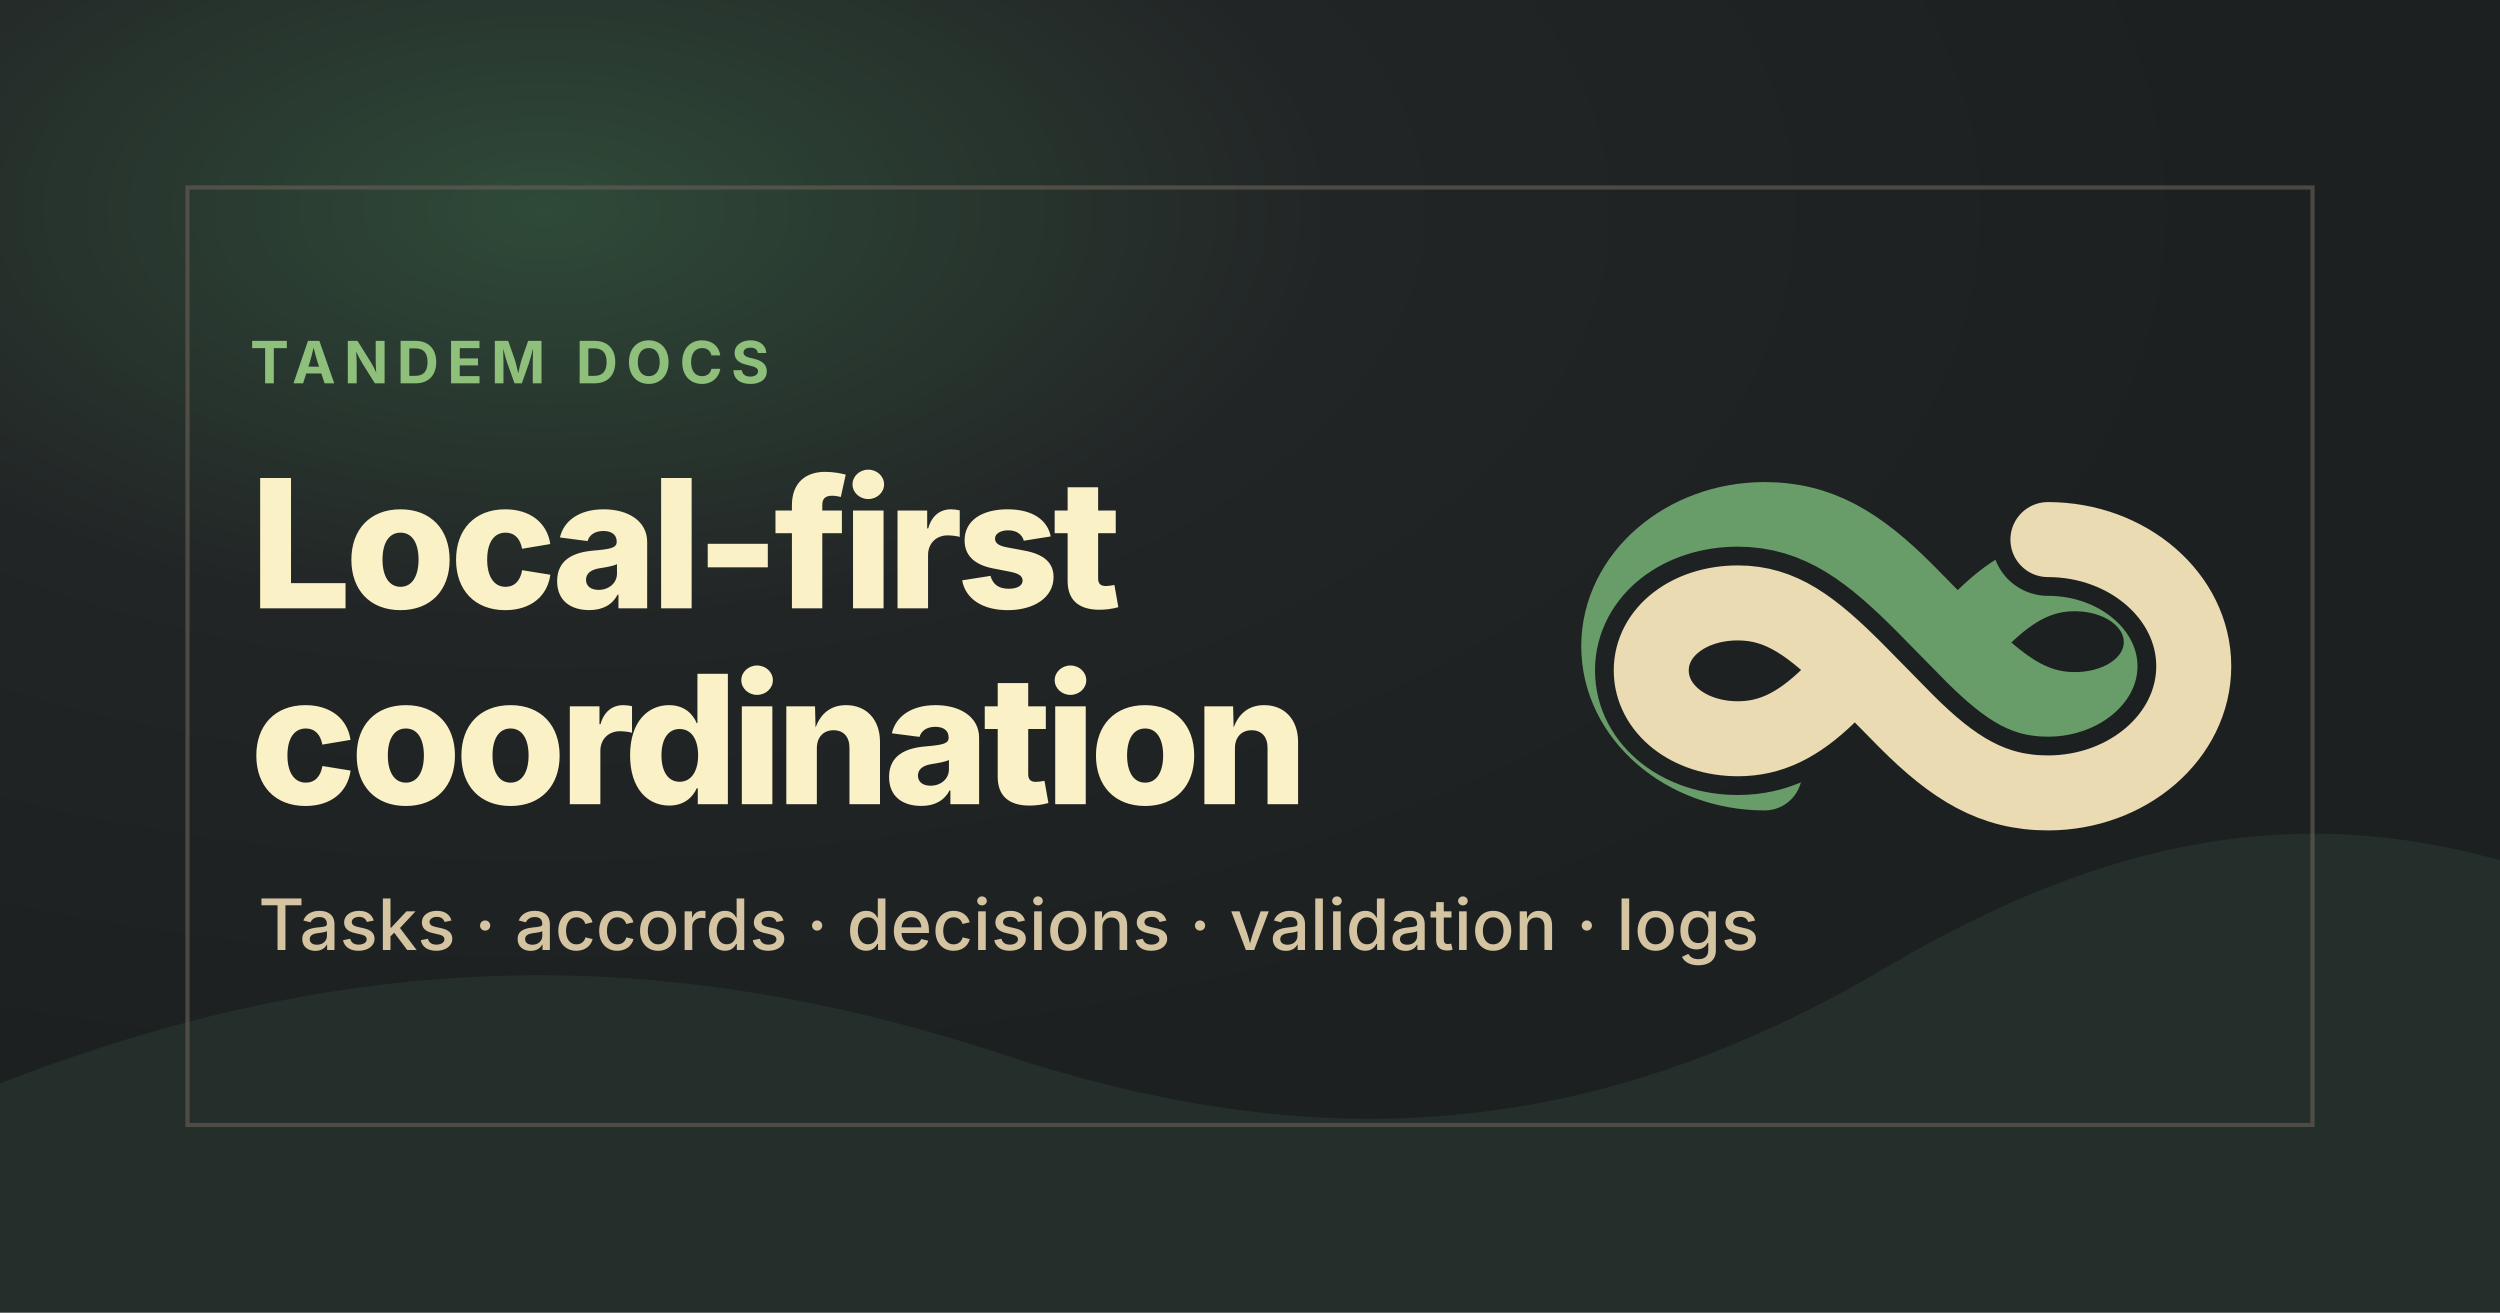
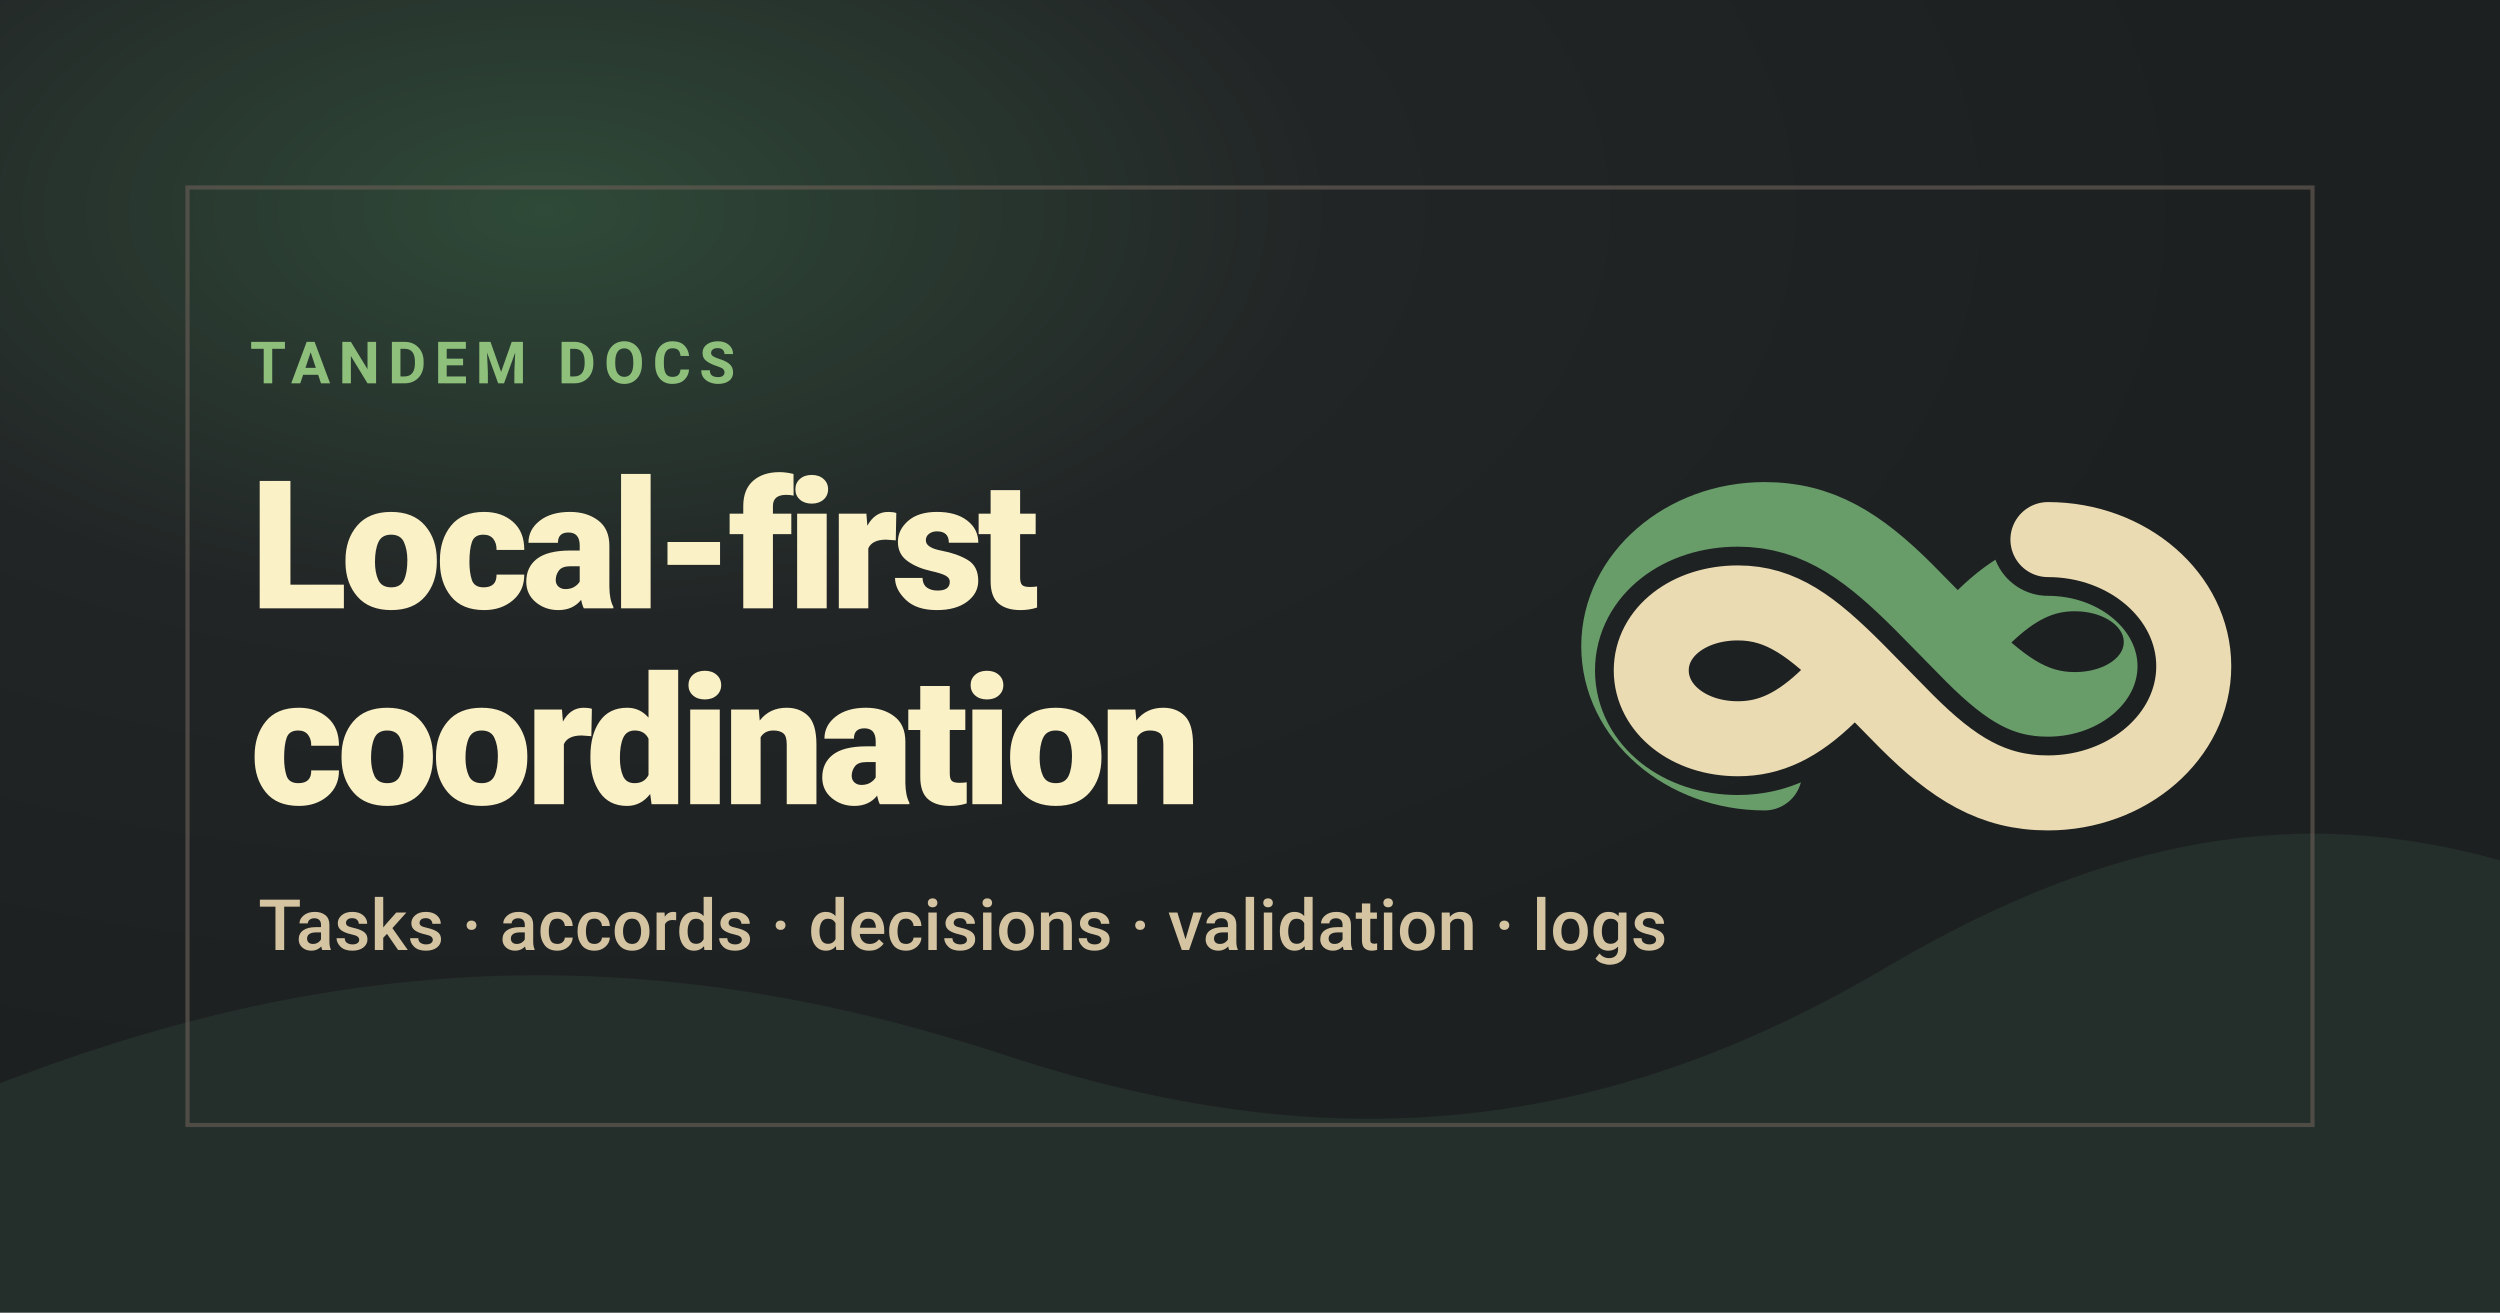
<svg xmlns="http://www.w3.org/2000/svg" viewBox="0 0 1200 630" role="img" aria-labelledby="social-title social-desc">
  <defs>
    <radialGradient id="halo" cx="22%" cy="16%" r="68%">
      <stop offset="0" stop-color="#2f4a38" />
      <stop offset="0.46" stop-color="#222526" />
      <stop offset="1" stop-color="#1d2021" />
    </radialGradient>
    <mask id="markGap" maskUnits="userSpaceOnUse" x="-10" y="-10" width="116" height="116">
      <rect x="-10" y="-10" width="116" height="116" fill="#fff" />
      <path d="M31 62c-9.6 0-17.5-6.8-17.5-15.2S21.4 31.6 31 31.6c6.6 0 11.3 2.9 17 8.6l6 6.1c5.3 5.3 9 8.1 14.2 8.1 5.9 0 10.4-3.5 10.4-8.1s-4.5-8.2-10.4-8.2c-3.9 0-7.2 1.6-10.9 5.2" transform="rotate(180 48 48)" fill="none" stroke="#000" stroke-width="13.5" stroke-linecap="round" stroke-linejoin="round" />
    </mask>
  </defs>
  <rect width="1200" height="630" fill="url(#halo)" />
  <path d="M0 520C168 455 316 452 481 506c157 52 288 39 425-42 107-63 198-78 294-51v217H0Z" fill="#28362f" opacity="0.65" />
  <path d="M90 90h1020v450H90z" fill="none" stroke="#665c54" stroke-width="2" opacity="0.65" />
-   <g font-family="Inter, ui-sans-serif, system-ui, -apple-system, BlinkMacSystemFont, 'Segoe UI', sans-serif">
+   <g font-family="-apple-system, BlinkMacSystemFont, 'Segoe UI', Roboto, 'Helvetica Neue', 'Noto Sans', Arial, sans-serif">
    <text x="120" y="184" fill="#8ec07c" font-size="28" font-weight="700" letter-spacing="4">TANDEM DOCS</text>
    <text x="120" y="292" fill="#fbf1c7" font-size="86" font-weight="800" letter-spacing="-3">Local-first</text>
    <text x="120" y="386" fill="#fbf1c7" font-size="86" font-weight="800" letter-spacing="-3">coordination</text>
    <text x="124" y="456" fill="#d5c4a1" font-size="34" font-weight="500">Tasks · accords · decisions · validation · logs</text>
  </g>
  <g transform="translate(723 123) scale(4)" fill="none" stroke-linecap="round" stroke-linejoin="round" stroke-width="9">
    <path d="M31 62c-9.6 0-17.5-6.8-17.5-15.2S21.4 31.6 31 31.6c6.6 0 11.3 2.9 17 8.6l6 6.1c5.3 5.3 9 8.1 14.2 8.1 5.9 0 10.4-3.5 10.4-8.1s-4.5-8.2-10.4-8.2c-3.9 0-7.2 1.6-10.9 5.2" stroke="#689d6a" mask="url(#markGap)" />
    <path d="M31 62c-9.6 0-17.5-6.8-17.5-15.2S21.4 31.6 31 31.6c6.6 0 11.3 2.9 17 8.6l6 6.1c5.3 5.3 9 8.1 14.2 8.1 5.9 0 10.4-3.5 10.4-8.1s-4.5-8.2-10.4-8.2c-3.9 0-7.2 1.6-10.9 5.2" transform="rotate(180 48 48)" stroke="#ebdbb2" />
  </g>
</svg>
